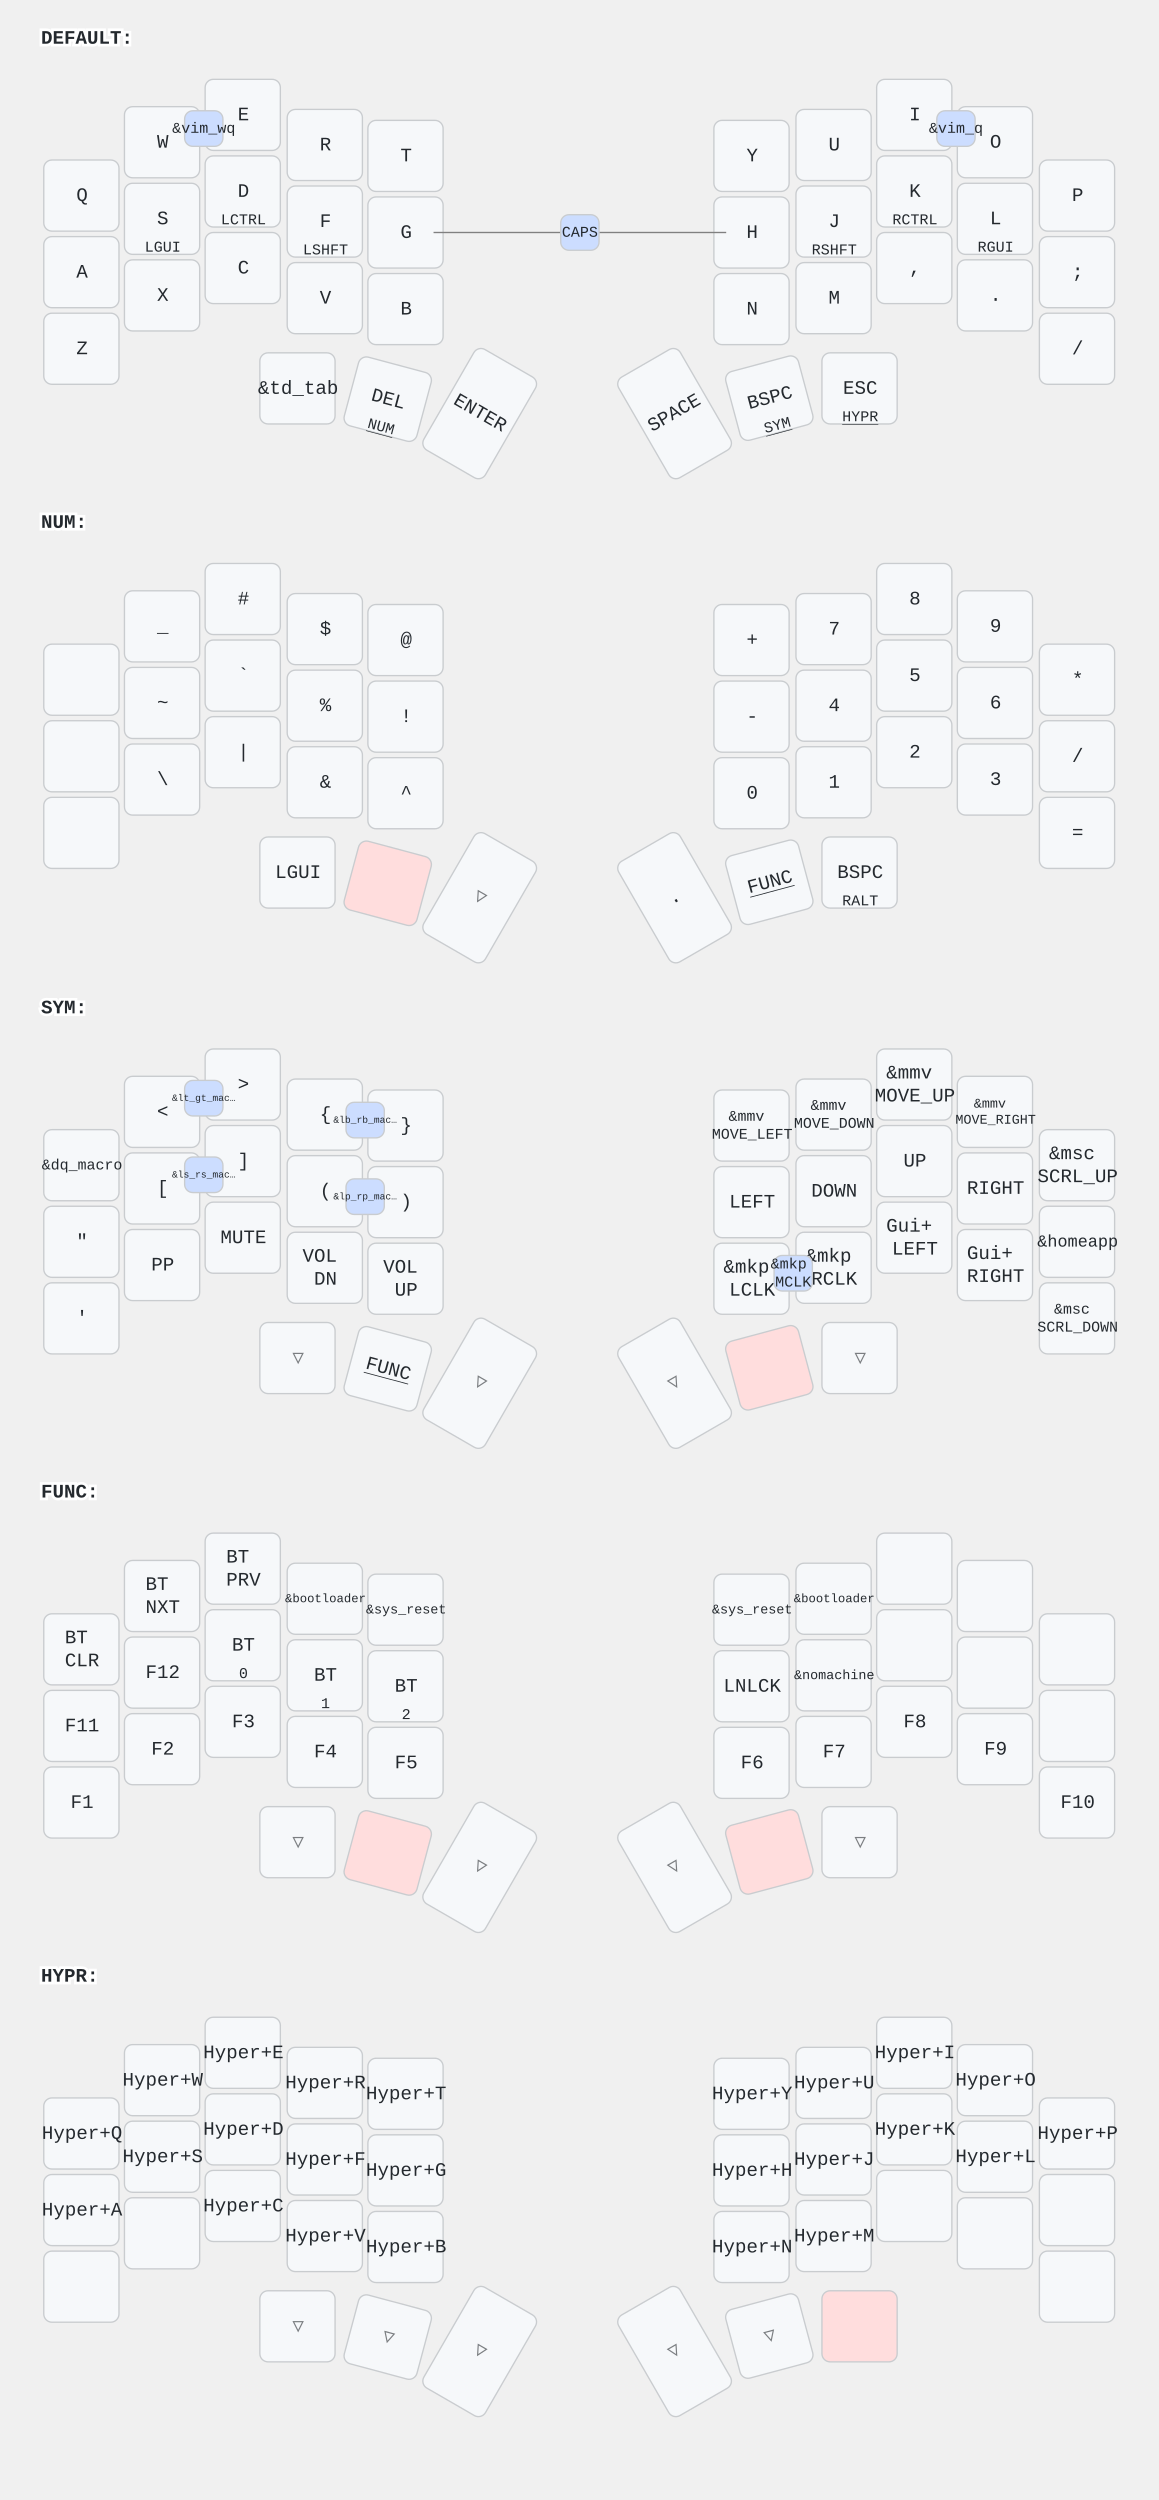
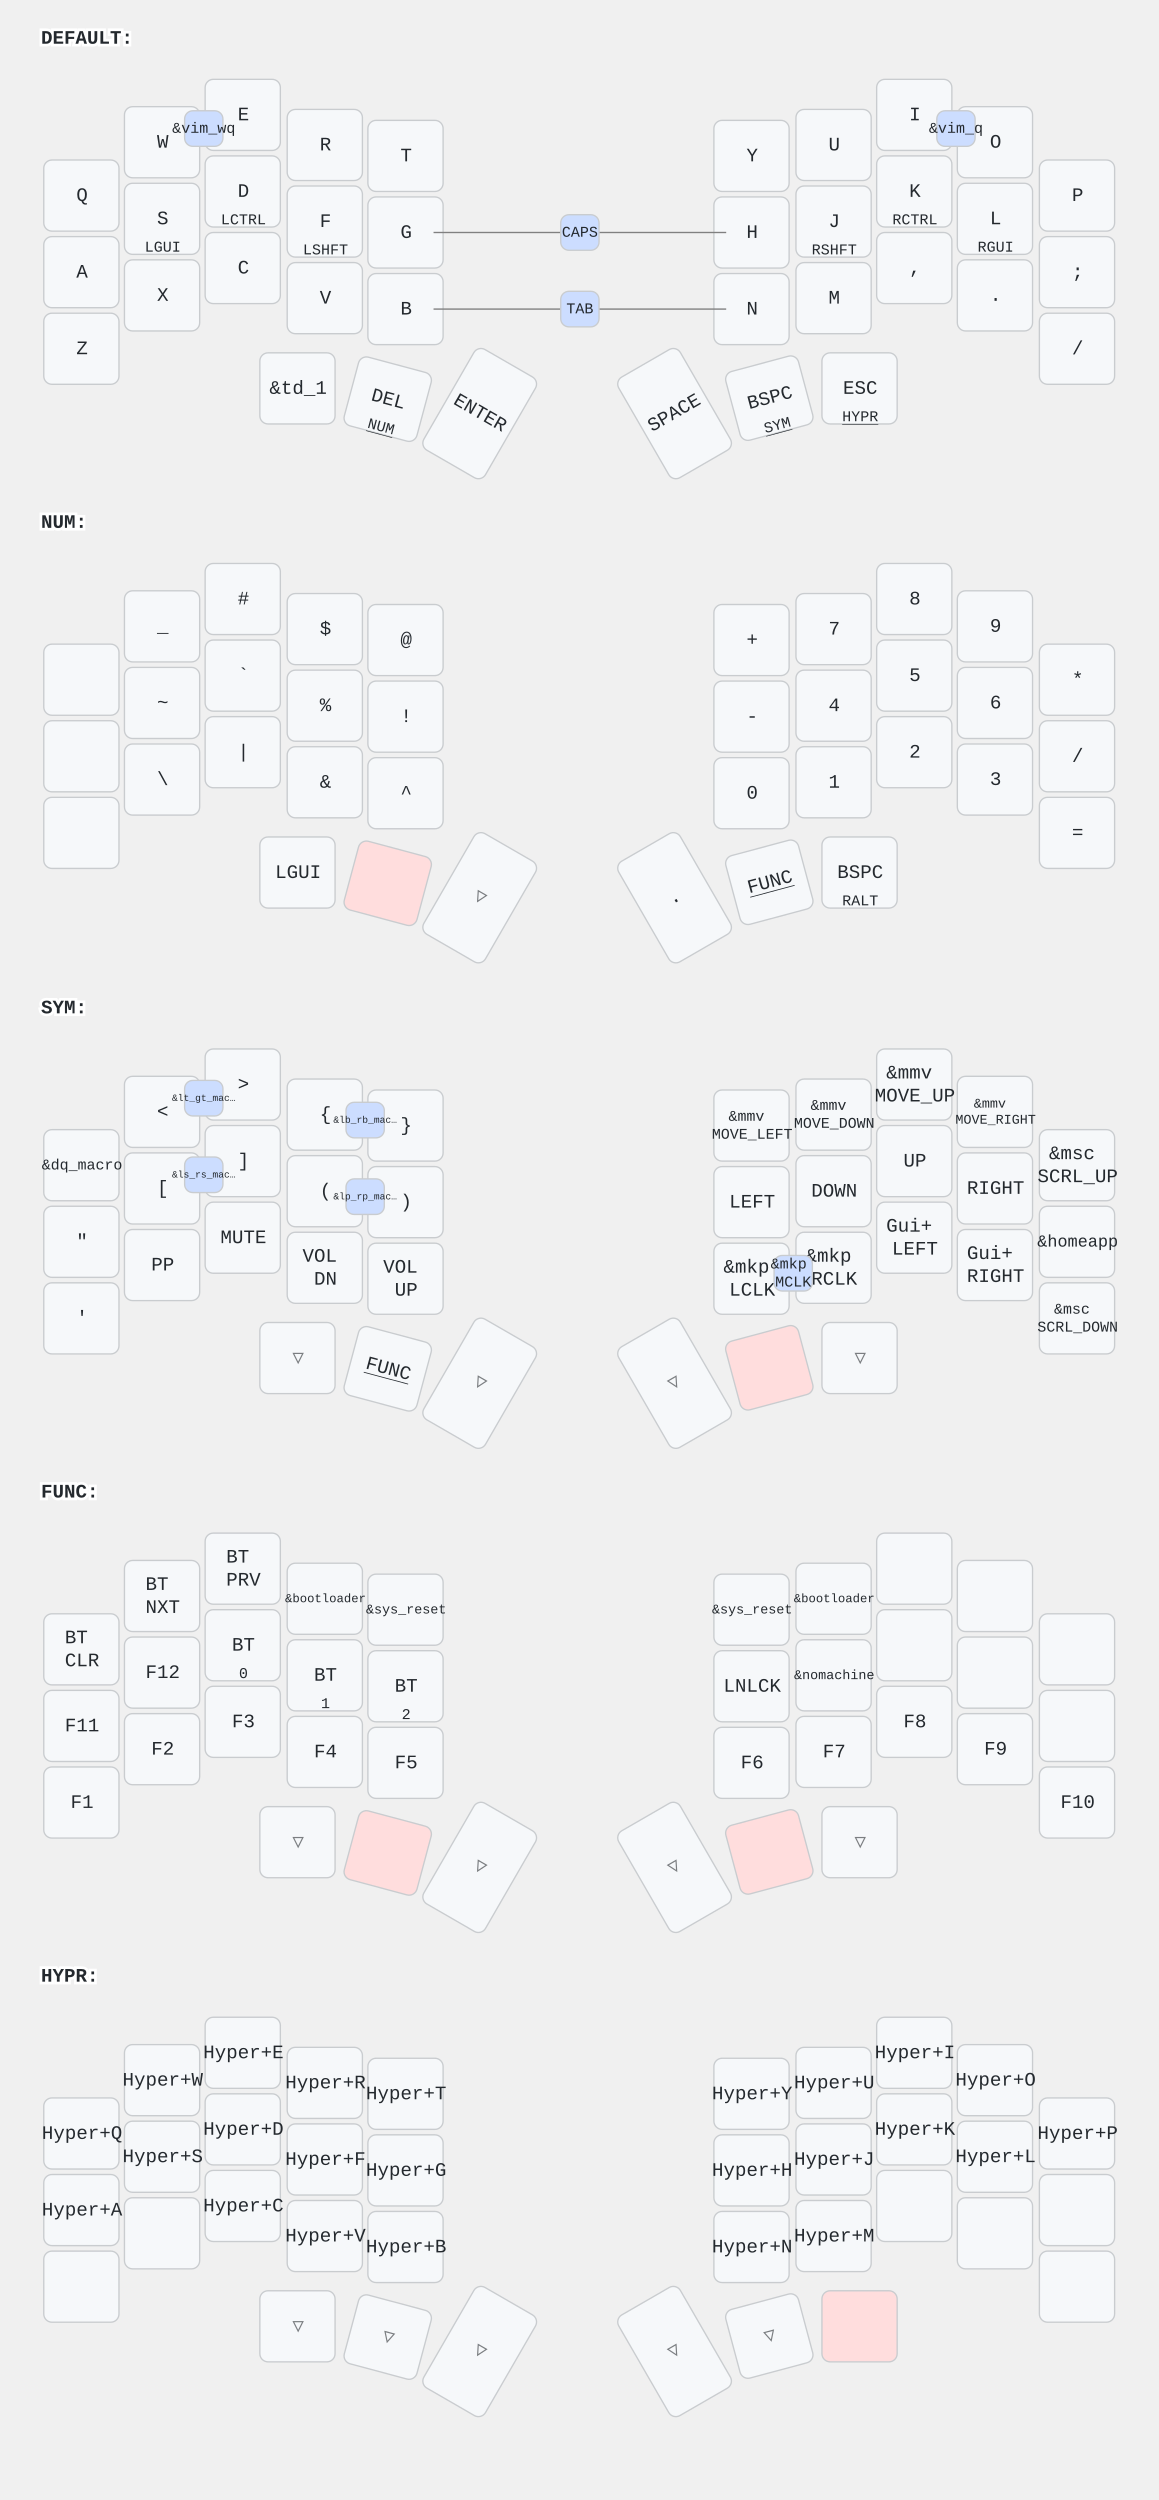
<svg xmlns="http://www.w3.org/2000/svg" width="847" height="1828" viewBox="0 0 847 1828" class="keymap">
  <style>/* inherit to force styles through use tags */
svg path {
    fill: inherit;
}

/* font and background color specifications */
svg.keymap {
    font-family: SFMono-Regular,Consolas,Liberation Mono,Menlo,monospace;
    font-size: 14px;
    font-kerning: normal;
    text-rendering: optimizeLegibility;
    fill: #24292e;
}

/* default key styling */
rect.key {
    fill: #f6f8fa;
}

rect.key, rect.combo {
    stroke: #c9cccf;
    stroke-width: 1;
}

/* default key side styling, only used is draw_key_sides is set */
rect.side {
    filter: brightness(90%);
}

/* color accent for combo boxes */
rect.combo, rect.combo-separate {
    fill: #cdf;
}

/* color accent for held keys */
rect.held, rect.combo.held {
    fill: #fdd;
}

/* color accent for ghost (optional) keys */
rect.ghost, rect.combo.ghost {
    stroke-dasharray: 4, 4;
    stroke-width: 2;
}

text {
    text-anchor: middle;
    dominant-baseline: middle;
}

/* styling for layer labels */
text.label {
    font-weight: bold;
    text-anchor: start;
    stroke: white;
    stroke-width: 4;
    paint-order: stroke;
}

/* styling for optional footer */
text.footer {
    text-anchor: end;
    dominant-baseline: auto;
    stroke: white;
    stroke-width: 4;
    paint-order: stroke;
}

/* styling for combo tap, and key non-tap label text */
text.combo, text.hold, text.shifted, text.left, text.right {
    font-size: 11px;
}

text.hold {
    text-anchor: middle;
    dominant-baseline: auto;
}

text.shifted {
    text-anchor: middle;
    dominant-baseline: hanging;
}

text.left {
    text-anchor: start;
}

text.right {
    text-anchor: end;
}

text.layer-activator {
    text-decoration: underline;
}

/* styling for hold/shifted label text in combo box */
text.combo.hold, text.combo.shifted, text.combo.left, text.combo.right {
    font-size: 8px;
}

/* lighter symbol for transparent keys */
text.trans {
    fill: #7b7e81;
}

/* styling for combo dendrons */
path.combo {
    stroke-width: 1;
    stroke: gray;
    fill: none;
}

/* Start Tabler Icons Cleanup */
/* cannot use height/width with glyphs */
.icon-tabler &gt; path {
    fill: inherit;
    stroke: inherit;
    stroke-width: 2;
}
/* hide tabler's default box */
.icon-tabler &gt; path[stroke="none"][fill="none"] {
    visibility: hidden;
}
/* End Tabler Icons Cleanup */
</style>
  <g transform="translate(30, 0)" class="layer-DEFAULT">
    <text x="0" y="28" class="label" id="DEFAULT">DEFAULT:</text>
    <g transform="translate(0, 56)">
      <g transform="translate(30, 87)" class="key keypos-0">
        <rect rx="6" ry="6" x="-28" y="-26" width="55" height="52" class="key" />
        <text x="0" y="0" class="key tap">Q</text>
      </g>
      <g transform="translate(89, 48)" class="key keypos-1">
        <rect rx="6" ry="6" x="-28" y="-26" width="55" height="52" class="key" />
        <text x="0" y="0" class="key tap">W</text>
      </g>
      <g transform="translate(148, 28)" class="key keypos-2">
        <rect rx="6" ry="6" x="-28" y="-26" width="55" height="52" class="key" />
        <text x="0" y="0" class="key tap">E</text>
      </g>
      <g transform="translate(208, 50)" class="key keypos-3">
        <rect rx="6" ry="6" x="-28" y="-26" width="55" height="52" class="key" />
        <text x="0" y="0" class="key tap">R</text>
      </g>
      <g transform="translate(267, 58)" class="key keypos-4">
        <rect rx="6" ry="6" x="-28" y="-26" width="55" height="52" class="key" />
        <text x="0" y="0" class="key tap">T</text>
      </g>
      <g transform="translate(520, 58)" class="key keypos-5">
        <rect rx="6" ry="6" x="-28" y="-26" width="55" height="52" class="key" />
        <text x="0" y="0" class="key tap">Y</text>
      </g>
      <g transform="translate(580, 50)" class="key keypos-6">
        <rect rx="6" ry="6" x="-28" y="-26" width="55" height="52" class="key" />
        <text x="0" y="0" class="key tap">U</text>
      </g>
      <g transform="translate(639, 28)" class="key keypos-7">
        <rect rx="6" ry="6" x="-28" y="-26" width="55" height="52" class="key" />
        <text x="0" y="0" class="key tap">I</text>
      </g>
      <g transform="translate(698, 48)" class="key keypos-8">
        <rect rx="6" ry="6" x="-28" y="-26" width="55" height="52" class="key" />
        <text x="0" y="0" class="key tap">O</text>
      </g>
      <g transform="translate(758, 87)" class="key keypos-9">
        <rect rx="6" ry="6" x="-28" y="-26" width="55" height="52" class="key" />
        <text x="0" y="0" class="key tap">P</text>
      </g>
      <g transform="translate(30, 143)" class="key keypos-10">
        <rect rx="6" ry="6" x="-28" y="-26" width="55" height="52" class="key" />
        <text x="0" y="0" class="key tap">A</text>
      </g>
      <g transform="translate(89, 104)" class="key keypos-11">
        <rect rx="6" ry="6" x="-28" y="-26" width="55" height="52" class="key" />
        <text x="0" y="0" class="key tap">S</text>
        <text x="0" y="24" class="key hold">LGUI</text>
      </g>
      <g transform="translate(148, 84)" class="key keypos-12">
        <rect rx="6" ry="6" x="-28" y="-26" width="55" height="52" class="key" />
        <text x="0" y="0" class="key tap">D</text>
        <text x="0" y="24" class="key hold">LCTRL</text>
      </g>
      <g transform="translate(208, 106)" class="key keypos-13">
        <rect rx="6" ry="6" x="-28" y="-26" width="55" height="52" class="key" />
        <text x="0" y="0" class="key tap">F</text>
        <text x="0" y="24" class="key hold">LSHFT</text>
      </g>
      <g transform="translate(267, 114)" class="key keypos-14">
        <rect rx="6" ry="6" x="-28" y="-26" width="55" height="52" class="key" />
        <text x="0" y="0" class="key tap">G</text>
      </g>
      <g transform="translate(520, 114)" class="key keypos-15">
        <rect rx="6" ry="6" x="-28" y="-26" width="55" height="52" class="key" />
        <text x="0" y="0" class="key tap">H</text>
      </g>
      <g transform="translate(580, 106)" class="key keypos-16">
        <rect rx="6" ry="6" x="-28" y="-26" width="55" height="52" class="key" />
        <text x="0" y="0" class="key tap">J</text>
        <text x="0" y="24" class="key hold">RSHFT</text>
      </g>
      <g transform="translate(639, 84)" class="key keypos-17">
        <rect rx="6" ry="6" x="-28" y="-26" width="55" height="52" class="key" />
        <text x="0" y="0" class="key tap">K</text>
        <text x="0" y="24" class="key hold">RCTRL</text>
      </g>
      <g transform="translate(698, 104)" class="key keypos-18">
        <rect rx="6" ry="6" x="-28" y="-26" width="55" height="52" class="key" />
        <text x="0" y="0" class="key tap">L</text>
        <text x="0" y="24" class="key hold">RGUI</text>
      </g>
      <g transform="translate(758, 143)" class="key keypos-19">
        <rect rx="6" ry="6" x="-28" y="-26" width="55" height="52" class="key" />
        <text x="0" y="0" class="key tap">;</text>
      </g>
      <g transform="translate(30, 199)" class="key keypos-20">
        <rect rx="6" ry="6" x="-28" y="-26" width="55" height="52" class="key" />
        <text x="0" y="0" class="key tap">Z</text>
      </g>
      <g transform="translate(89, 160)" class="key keypos-21">
        <rect rx="6" ry="6" x="-28" y="-26" width="55" height="52" class="key" />
        <text x="0" y="0" class="key tap">X</text>
      </g>
      <g transform="translate(148, 140)" class="key keypos-22">
        <rect rx="6" ry="6" x="-28" y="-26" width="55" height="52" class="key" />
        <text x="0" y="0" class="key tap">C</text>
      </g>
      <g transform="translate(208, 162)" class="key keypos-23">
        <rect rx="6" ry="6" x="-28" y="-26" width="55" height="52" class="key" />
        <text x="0" y="0" class="key tap">V</text>
      </g>
      <g transform="translate(267, 170)" class="key keypos-24">
        <rect rx="6" ry="6" x="-28" y="-26" width="55" height="52" class="key" />
        <text x="0" y="0" class="key tap">B</text>
      </g>
      <g transform="translate(520, 170)" class="key keypos-25">
        <rect rx="6" ry="6" x="-28" y="-26" width="55" height="52" class="key" />
        <text x="0" y="0" class="key tap">N</text>
      </g>
      <g transform="translate(580, 162)" class="key keypos-26">
        <rect rx="6" ry="6" x="-28" y="-26" width="55" height="52" class="key" />
        <text x="0" y="0" class="key tap">M</text>
      </g>
      <g transform="translate(639, 140)" class="key keypos-27">
        <rect rx="6" ry="6" x="-28" y="-26" width="55" height="52" class="key" />
        <text x="0" y="0" class="key tap">,</text>
      </g>
      <g transform="translate(698, 160)" class="key keypos-28">
        <rect rx="6" ry="6" x="-28" y="-26" width="55" height="52" class="key" />
        <text x="0" y="0" class="key tap">.</text>
      </g>
      <g transform="translate(758, 199)" class="key keypos-29">
        <rect rx="6" ry="6" x="-28" y="-26" width="55" height="52" class="key" />
        <text x="0" y="0" class="key tap">/</text>
      </g>
      <g transform="translate(188, 228)" class="key keypos-30">
        <rect rx="6" ry="6" x="-28" y="-26" width="55" height="52" class="key" />
-         <text x="0" y="0" class="key tap">&amp;td_tab</text>
+         <text x="0" y="0" class="key tap">&amp;td_1</text>
      </g>
      <g transform="translate(254, 236) rotate(15.0)" class="key keypos-31">
        <rect rx="6" ry="6" x="-28" y="-26" width="55" height="52" class="key" />
        <text x="0" y="0" class="key tap">DEL</text>
        <a href="#NUM">
          <text x="0" y="24" class="key hold layer-activator">NUM</text>
        </a>
      </g>
      <g transform="translate(321, 246) rotate(30.0)" class="key keypos-32">
        <rect rx="6" ry="6" x="-26" y="-42" width="52" height="85" class="key" />
        <text x="0" y="0" class="key tap">ENTER</text>
      </g>
      <g transform="translate(463, 246) rotate(-30.0)" class="key keypos-33">
        <rect rx="6" ry="6" x="-26" y="-42" width="52" height="85" class="key" />
        <text x="0" y="0" class="key tap">SPACE</text>
      </g>
      <g transform="translate(533, 235) rotate(-15.0)" class="key keypos-34">
        <rect rx="6" ry="6" x="-28" y="-26" width="55" height="52" class="key" />
        <text x="0" y="0" class="key tap">BSPC</text>
        <a href="#SYM">
          <text x="0" y="24" class="key hold layer-activator">SYM</text>
        </a>
      </g>
      <g transform="translate(599, 228)" class="key keypos-35">
        <rect rx="6" ry="6" x="-28" y="-26" width="55" height="52" class="key" />
        <text x="0" y="0" class="key tap">ESC</text>
        <a href="#HYPR">
          <text x="0" y="24" class="key hold layer-activator">HYPR</text>
        </a>
      </g>
      <g class="combo combopos-0">
        <rect rx="6" ry="6" x="105" y="25" width="28" height="26" class="combo" />
        <text x="119" y="38" class="combo tap">&amp;vim_wq</text>
      </g>
      <g class="combo combopos-1">
        <rect rx="6" ry="6" x="655" y="25" width="28" height="26" class="combo" />
        <text x="669" y="38" class="combo tap">&amp;vim_q</text>
      </g>
      <g class="combo combopos-2">
        <path d="M394,114 l-107,0" class="combo" />
        <path d="M394,114 l107,0" class="combo" />
        <rect rx="6" ry="6" x="380" y="101" width="28" height="26" class="combo" />
        <text x="394" y="114" class="combo tap">CAPS</text>
+       </g>
+       <g class="combo combopos-3">
+         <path d="M394,170 l-107,0" class="combo" />
+         <path d="M394,170 l107,0" class="combo" />
+         <rect rx="6" ry="6" x="380" y="157" width="28" height="26" class="combo" />
+         <text x="394" y="170" class="combo tap">TAB</text>
      </g>
    </g>
  </g>
  <g transform="translate(30, 354)" class="layer-NUM">
    <text x="0" y="28" class="label" id="NUM">NUM:</text>
    <g transform="translate(0, 56)">
      <g transform="translate(30, 87)" class="key keypos-0">
        <rect rx="6" ry="6" x="-28" y="-26" width="55" height="52" class="key" />
      </g>
      <g transform="translate(89, 48)" class="key keypos-1">
        <rect rx="6" ry="6" x="-28" y="-26" width="55" height="52" class="key" />
        <text x="0" y="0" class="key tap">_</text>
      </g>
      <g transform="translate(148, 28)" class="key keypos-2">
        <rect rx="6" ry="6" x="-28" y="-26" width="55" height="52" class="key" />
        <text x="0" y="0" class="key tap">#</text>
      </g>
      <g transform="translate(208, 50)" class="key keypos-3">
        <rect rx="6" ry="6" x="-28" y="-26" width="55" height="52" class="key" />
        <text x="0" y="0" class="key tap">$</text>
      </g>
      <g transform="translate(267, 58)" class="key keypos-4">
        <rect rx="6" ry="6" x="-28" y="-26" width="55" height="52" class="key" />
        <text x="0" y="0" class="key tap">@</text>
      </g>
      <g transform="translate(520, 58)" class="key keypos-5">
        <rect rx="6" ry="6" x="-28" y="-26" width="55" height="52" class="key" />
        <text x="0" y="0" class="key tap">+</text>
      </g>
      <g transform="translate(580, 50)" class="key keypos-6">
        <rect rx="6" ry="6" x="-28" y="-26" width="55" height="52" class="key" />
        <text x="0" y="0" class="key tap">7</text>
      </g>
      <g transform="translate(639, 28)" class="key keypos-7">
        <rect rx="6" ry="6" x="-28" y="-26" width="55" height="52" class="key" />
        <text x="0" y="0" class="key tap">8</text>
      </g>
      <g transform="translate(698, 48)" class="key keypos-8">
        <rect rx="6" ry="6" x="-28" y="-26" width="55" height="52" class="key" />
        <text x="0" y="0" class="key tap">9</text>
      </g>
      <g transform="translate(758, 87)" class="key keypos-9">
        <rect rx="6" ry="6" x="-28" y="-26" width="55" height="52" class="key" />
        <text x="0" y="0" class="key tap">*</text>
      </g>
      <g transform="translate(30, 143)" class="key keypos-10">
        <rect rx="6" ry="6" x="-28" y="-26" width="55" height="52" class="key" />
      </g>
      <g transform="translate(89, 104)" class="key keypos-11">
        <rect rx="6" ry="6" x="-28" y="-26" width="55" height="52" class="key" />
        <text x="0" y="0" class="key tap">~</text>
      </g>
      <g transform="translate(148, 84)" class="key keypos-12">
        <rect rx="6" ry="6" x="-28" y="-26" width="55" height="52" class="key" />
        <text x="0" y="0" class="key tap">`</text>
      </g>
      <g transform="translate(208, 106)" class="key keypos-13">
        <rect rx="6" ry="6" x="-28" y="-26" width="55" height="52" class="key" />
        <text x="0" y="0" class="key tap">%</text>
      </g>
      <g transform="translate(267, 114)" class="key keypos-14">
        <rect rx="6" ry="6" x="-28" y="-26" width="55" height="52" class="key" />
        <text x="0" y="0" class="key tap">!</text>
      </g>
      <g transform="translate(520, 114)" class="key keypos-15">
        <rect rx="6" ry="6" x="-28" y="-26" width="55" height="52" class="key" />
        <text x="0" y="0" class="key tap">-</text>
      </g>
      <g transform="translate(580, 106)" class="key keypos-16">
        <rect rx="6" ry="6" x="-28" y="-26" width="55" height="52" class="key" />
        <text x="0" y="0" class="key tap">4</text>
      </g>
      <g transform="translate(639, 84)" class="key keypos-17">
        <rect rx="6" ry="6" x="-28" y="-26" width="55" height="52" class="key" />
        <text x="0" y="0" class="key tap">5</text>
      </g>
      <g transform="translate(698, 104)" class="key keypos-18">
        <rect rx="6" ry="6" x="-28" y="-26" width="55" height="52" class="key" />
        <text x="0" y="0" class="key tap">6</text>
      </g>
      <g transform="translate(758, 143)" class="key keypos-19">
        <rect rx="6" ry="6" x="-28" y="-26" width="55" height="52" class="key" />
        <text x="0" y="0" class="key tap">/</text>
      </g>
      <g transform="translate(30, 199)" class="key keypos-20">
        <rect rx="6" ry="6" x="-28" y="-26" width="55" height="52" class="key" />
      </g>
      <g transform="translate(89, 160)" class="key keypos-21">
        <rect rx="6" ry="6" x="-28" y="-26" width="55" height="52" class="key" />
        <text x="0" y="0" class="key tap">\</text>
      </g>
      <g transform="translate(148, 140)" class="key keypos-22">
        <rect rx="6" ry="6" x="-28" y="-26" width="55" height="52" class="key" />
        <text x="0" y="0" class="key tap">|</text>
      </g>
      <g transform="translate(208, 162)" class="key keypos-23">
        <rect rx="6" ry="6" x="-28" y="-26" width="55" height="52" class="key" />
        <text x="0" y="0" class="key tap">&amp;</text>
      </g>
      <g transform="translate(267, 170)" class="key keypos-24">
        <rect rx="6" ry="6" x="-28" y="-26" width="55" height="52" class="key" />
        <text x="0" y="0" class="key tap">^</text>
      </g>
      <g transform="translate(520, 170)" class="key keypos-25">
        <rect rx="6" ry="6" x="-28" y="-26" width="55" height="52" class="key" />
        <text x="0" y="0" class="key tap">0</text>
      </g>
      <g transform="translate(580, 162)" class="key keypos-26">
        <rect rx="6" ry="6" x="-28" y="-26" width="55" height="52" class="key" />
        <text x="0" y="0" class="key tap">1</text>
      </g>
      <g transform="translate(639, 140)" class="key keypos-27">
        <rect rx="6" ry="6" x="-28" y="-26" width="55" height="52" class="key" />
        <text x="0" y="0" class="key tap">2</text>
      </g>
      <g transform="translate(698, 160)" class="key keypos-28">
        <rect rx="6" ry="6" x="-28" y="-26" width="55" height="52" class="key" />
        <text x="0" y="0" class="key tap">3</text>
      </g>
      <g transform="translate(758, 199)" class="key keypos-29">
        <rect rx="6" ry="6" x="-28" y="-26" width="55" height="52" class="key" />
        <text x="0" y="0" class="key tap">=</text>
      </g>
      <g transform="translate(188, 228)" class="key keypos-30">
        <rect rx="6" ry="6" x="-28" y="-26" width="55" height="52" class="key" />
        <text x="0" y="0" class="key tap">LGUI</text>
      </g>
      <g transform="translate(254, 236) rotate(15.0)" class="key held keypos-31">
        <rect rx="6" ry="6" x="-28" y="-26" width="55" height="52" class="key held" />
      </g>
      <g transform="translate(321, 246) rotate(30.0)" class="key trans keypos-32">
        <rect rx="6" ry="6" x="-26" y="-42" width="52" height="85" class="key trans" />
        <text x="0" y="0" class="key trans tap">▽</text>
      </g>
      <g transform="translate(463, 246) rotate(-30.0)" class="key keypos-33">
        <rect rx="6" ry="6" x="-26" y="-42" width="52" height="85" class="key" />
        <text x="0" y="0" class="key tap">.</text>
      </g>
      <g transform="translate(533, 235) rotate(-15.0)" class="key keypos-34">
        <rect rx="6" ry="6" x="-28" y="-26" width="55" height="52" class="key" />
        <a href="#FUNC">
          <text x="0" y="0" class="key tap layer-activator">FUNC</text>
        </a>
      </g>
      <g transform="translate(599, 228)" class="key keypos-35">
        <rect rx="6" ry="6" x="-28" y="-26" width="55" height="52" class="key" />
        <text x="0" y="0" class="key tap">BSPC</text>
        <text x="0" y="24" class="key hold">RALT</text>
      </g>
    </g>
  </g>
  <g transform="translate(30, 709)" class="layer-SYM">
    <text x="0" y="28" class="label" id="SYM">SYM:</text>
    <g transform="translate(0, 56)">
      <g transform="translate(30, 87)" class="key keypos-0">
        <rect rx="6" ry="6" x="-28" y="-26" width="55" height="52" class="key" />
        <text x="0" y="0" class="key tap">
          <tspan style="font-size: 78%">&amp;dq_macro</tspan>
        </text>
      </g>
      <g transform="translate(89, 48)" class="key keypos-1">
        <rect rx="6" ry="6" x="-28" y="-26" width="55" height="52" class="key" />
        <text x="0" y="0" class="key tap">&lt;</text>
      </g>
      <g transform="translate(148, 28)" class="key keypos-2">
        <rect rx="6" ry="6" x="-28" y="-26" width="55" height="52" class="key" />
        <text x="0" y="0" class="key tap">&gt;</text>
      </g>
      <g transform="translate(208, 50)" class="key keypos-3">
        <rect rx="6" ry="6" x="-28" y="-26" width="55" height="52" class="key" />
        <text x="0" y="0" class="key tap">{</text>
      </g>
      <g transform="translate(267, 58)" class="key keypos-4">
        <rect rx="6" ry="6" x="-28" y="-26" width="55" height="52" class="key" />
        <text x="0" y="0" class="key tap">}</text>
      </g>
      <g transform="translate(520, 58)" class="key keypos-5">
        <rect rx="6" ry="6" x="-28" y="-26" width="55" height="52" class="key" />
        <text x="0" y="0" class="key tap">
          <tspan x="0" dy="-0.6em" style="font-size: 78%">&amp;mmv</tspan>
          <tspan x="0" dy="1.2em" style="font-size: 78%">MOVE_LEFT</tspan>
        </text>
      </g>
      <g transform="translate(580, 50)" class="key keypos-6">
        <rect rx="6" ry="6" x="-28" y="-26" width="55" height="52" class="key" />
        <text x="0" y="0" class="key tap">
          <tspan x="0" dy="-0.6em" style="font-size: 78%">&amp;mmv</tspan>
          <tspan x="0" dy="1.2em" style="font-size: 78%">MOVE_DOWN</tspan>
        </text>
      </g>
      <g transform="translate(639, 28)" class="key keypos-7">
        <rect rx="6" ry="6" x="-28" y="-26" width="55" height="52" class="key" />
        <text x="0" y="0" class="key tap">
          <tspan x="0" dy="-0.6em">&amp;mmv</tspan>
          <tspan x="0" dy="1.2em">MOVE_UP</tspan>
        </text>
      </g>
      <g transform="translate(698, 48)" class="key keypos-8">
        <rect rx="6" ry="6" x="-28" y="-26" width="55" height="52" class="key" />
        <text x="0" y="0" class="key tap">
          <tspan x="0" dy="-0.6em" style="font-size: 70%">&amp;mmv</tspan>
          <tspan x="0" dy="1.2em" style="font-size: 70%">MOVE_RIGHT</tspan>
        </text>
      </g>
      <g transform="translate(758, 87)" class="key keypos-9">
        <rect rx="6" ry="6" x="-28" y="-26" width="55" height="52" class="key" />
        <text x="0" y="0" class="key tap">
          <tspan x="0" dy="-0.6em">&amp;msc</tspan>
          <tspan x="0" dy="1.2em">SCRL_UP</tspan>
        </text>
      </g>
      <g transform="translate(30, 143)" class="key keypos-10">
        <rect rx="6" ry="6" x="-28" y="-26" width="55" height="52" class="key" />
        <text x="0" y="0" class="key tap">"</text>
      </g>
      <g transform="translate(89, 104)" class="key keypos-11">
        <rect rx="6" ry="6" x="-28" y="-26" width="55" height="52" class="key" />
        <text x="0" y="0" class="key tap">[</text>
      </g>
      <g transform="translate(148, 84)" class="key keypos-12">
        <rect rx="6" ry="6" x="-28" y="-26" width="55" height="52" class="key" />
        <text x="0" y="0" class="key tap">]</text>
      </g>
      <g transform="translate(208, 106)" class="key keypos-13">
        <rect rx="6" ry="6" x="-28" y="-26" width="55" height="52" class="key" />
        <text x="0" y="0" class="key tap">(</text>
      </g>
      <g transform="translate(267, 114)" class="key keypos-14">
        <rect rx="6" ry="6" x="-28" y="-26" width="55" height="52" class="key" />
        <text x="0" y="0" class="key tap">)</text>
      </g>
      <g transform="translate(520, 114)" class="key keypos-15">
        <rect rx="6" ry="6" x="-28" y="-26" width="55" height="52" class="key" />
        <text x="0" y="0" class="key tap">LEFT</text>
      </g>
      <g transform="translate(580, 106)" class="key keypos-16">
        <rect rx="6" ry="6" x="-28" y="-26" width="55" height="52" class="key" />
        <text x="0" y="0" class="key tap">DOWN</text>
      </g>
      <g transform="translate(639, 84)" class="key keypos-17">
        <rect rx="6" ry="6" x="-28" y="-26" width="55" height="52" class="key" />
        <text x="0" y="0" class="key tap">UP</text>
      </g>
      <g transform="translate(698, 104)" class="key keypos-18">
        <rect rx="6" ry="6" x="-28" y="-26" width="55" height="52" class="key" />
        <text x="0" y="0" class="key tap">RIGHT</text>
      </g>
      <g transform="translate(758, 143)" class="key keypos-19">
        <rect rx="6" ry="6" x="-28" y="-26" width="55" height="52" class="key" />
        <text x="0" y="0" class="key tap">
          <tspan style="font-size: 88%">&amp;homeapp</tspan>
        </text>
      </g>
      <g transform="translate(30, 199)" class="key keypos-20">
        <rect rx="6" ry="6" x="-28" y="-26" width="55" height="52" class="key" />
        <text x="0" y="0" class="key tap">'</text>
      </g>
      <g transform="translate(89, 160)" class="key keypos-21">
        <rect rx="6" ry="6" x="-28" y="-26" width="55" height="52" class="key" />
        <text x="0" y="0" class="key tap">PP</text>
      </g>
      <g transform="translate(148, 140)" class="key keypos-22">
        <rect rx="6" ry="6" x="-28" y="-26" width="55" height="52" class="key" />
        <text x="0" y="0" class="key tap">MUTE</text>
      </g>
      <g transform="translate(208, 162)" class="key keypos-23">
        <rect rx="6" ry="6" x="-28" y="-26" width="55" height="52" class="key" />
        <text x="0" y="0" class="key tap">
          <tspan x="0" dy="-0.6em">VOL</tspan>
          <tspan x="0" dy="1.2em">DN</tspan>
        </text>
      </g>
      <g transform="translate(267, 170)" class="key keypos-24">
        <rect rx="6" ry="6" x="-28" y="-26" width="55" height="52" class="key" />
        <text x="0" y="0" class="key tap">
          <tspan x="0" dy="-0.6em">VOL</tspan>
          <tspan x="0" dy="1.2em">UP</tspan>
        </text>
      </g>
      <g transform="translate(520, 170)" class="key keypos-25">
        <rect rx="6" ry="6" x="-28" y="-26" width="55" height="52" class="key" />
        <text x="0" y="0" class="key tap">
          <tspan x="0" dy="-0.6em">&amp;mkp</tspan>
          <tspan x="0" dy="1.2em">LCLK</tspan>
        </text>
      </g>
      <g transform="translate(580, 162)" class="key keypos-26">
        <rect rx="6" ry="6" x="-28" y="-26" width="55" height="52" class="key" />
        <text x="0" y="0" class="key tap">
          <tspan x="0" dy="-0.6em">&amp;mkp</tspan>
          <tspan x="0" dy="1.2em">RCLK</tspan>
        </text>
      </g>
      <g transform="translate(639, 140)" class="key keypos-27">
        <rect rx="6" ry="6" x="-28" y="-26" width="55" height="52" class="key" />
        <text x="0" y="0" class="key tap">
          <tspan x="0" dy="-0.6em">Gui+</tspan>
          <tspan x="0" dy="1.2em">LEFT</tspan>
        </text>
      </g>
      <g transform="translate(698, 160)" class="key keypos-28">
        <rect rx="6" ry="6" x="-28" y="-26" width="55" height="52" class="key" />
        <text x="0" y="0" class="key tap">
          <tspan x="0" dy="-0.6em">Gui+</tspan>
          <tspan x="0" dy="1.2em">RIGHT</tspan>
        </text>
      </g>
      <g transform="translate(758, 199)" class="key keypos-29">
        <rect rx="6" ry="6" x="-28" y="-26" width="55" height="52" class="key" />
        <text x="0" y="0" class="key tap">
          <tspan x="0" dy="-0.6em" style="font-size: 78%">&amp;msc</tspan>
          <tspan x="0" dy="1.2em" style="font-size: 78%">SCRL_DOWN</tspan>
        </text>
      </g>
      <g transform="translate(188, 228)" class="key trans keypos-30">
        <rect rx="6" ry="6" x="-28" y="-26" width="55" height="52" class="key trans" />
        <text x="0" y="0" class="key trans tap">▽</text>
      </g>
      <g transform="translate(254, 236) rotate(15.0)" class="key keypos-31">
        <rect rx="6" ry="6" x="-28" y="-26" width="55" height="52" class="key" />
        <a href="#FUNC">
          <text x="0" y="0" class="key tap layer-activator">FUNC</text>
        </a>
      </g>
      <g transform="translate(321, 246) rotate(30.0)" class="key trans keypos-32">
        <rect rx="6" ry="6" x="-26" y="-42" width="52" height="85" class="key trans" />
        <text x="0" y="0" class="key trans tap">▽</text>
      </g>
      <g transform="translate(463, 246) rotate(-30.0)" class="key trans keypos-33">
        <rect rx="6" ry="6" x="-26" y="-42" width="52" height="85" class="key trans" />
        <text x="0" y="0" class="key trans tap">▽</text>
      </g>
      <g transform="translate(533, 235) rotate(-15.0)" class="key held keypos-34">
        <rect rx="6" ry="6" x="-28" y="-26" width="55" height="52" class="key held" />
      </g>
      <g transform="translate(599, 228)" class="key trans keypos-35">
        <rect rx="6" ry="6" x="-28" y="-26" width="55" height="52" class="key trans" />
        <text x="0" y="0" class="key trans tap">▽</text>
      </g>
      <g class="combo combopos-0">
        <rect rx="6" ry="6" x="105" y="25" width="28" height="26" class="combo" />
        <text x="119" y="38" class="combo tap">
          <tspan style="font-size: 64%">&amp;lt_gt_mac…</tspan>
        </text>
      </g>
      <g class="combo combopos-1">
        <rect rx="6" ry="6" x="223" y="41" width="28" height="26" class="combo" />
        <text x="237" y="54" class="combo tap">
          <tspan style="font-size: 64%">&amp;lb_rb_mac…</tspan>
        </text>
      </g>
      <g class="combo combopos-2">
        <rect rx="6" ry="6" x="223" y="97" width="28" height="26" class="combo" />
        <text x="237" y="110" class="combo tap">
          <tspan style="font-size: 64%">&amp;lp_rp_mac…</tspan>
        </text>
      </g>
      <g class="combo combopos-3">
        <rect rx="6" ry="6" x="105" y="81" width="28" height="26" class="combo" />
        <text x="119" y="94" class="combo tap">
          <tspan style="font-size: 64%">&amp;ls_rs_mac…</tspan>
        </text>
      </g>
      <g class="combo combopos-4">
        <rect rx="6" ry="6" x="536" y="153" width="28" height="26" class="combo" />
        <text x="550" y="166" class="combo tap">
          <tspan x="550" dy="-0.6em">&amp;mkp</tspan>
          <tspan x="550" dy="1.2em">MCLK</tspan>
        </text>
      </g>
    </g>
  </g>
  <g transform="translate(30, 1063)" class="layer-FUNC">
    <text x="0" y="28" class="label" id="FUNC">FUNC:</text>
    <g transform="translate(0, 56)">
      <g transform="translate(30, 87)" class="key keypos-0">
        <rect rx="6" ry="6" x="-28" y="-26" width="55" height="52" class="key" />
        <text x="0" y="0" class="key tap">
          <tspan x="0" dy="-0.6em">BT</tspan>
          <tspan x="0" dy="1.2em">CLR</tspan>
        </text>
      </g>
      <g transform="translate(89, 48)" class="key keypos-1">
        <rect rx="6" ry="6" x="-28" y="-26" width="55" height="52" class="key" />
        <text x="0" y="0" class="key tap">
          <tspan x="0" dy="-0.6em">BT</tspan>
          <tspan x="0" dy="1.2em">NXT</tspan>
        </text>
      </g>
      <g transform="translate(148, 28)" class="key keypos-2">
        <rect rx="6" ry="6" x="-28" y="-26" width="55" height="52" class="key" />
        <text x="0" y="0" class="key tap">
          <tspan x="0" dy="-0.6em">BT</tspan>
          <tspan x="0" dy="1.2em">PRV</tspan>
        </text>
      </g>
      <g transform="translate(208, 50)" class="key keypos-3">
        <rect rx="6" ry="6" x="-28" y="-26" width="55" height="52" class="key" />
        <text x="0" y="0" class="key tap">
          <tspan style="font-size: 64%">&amp;bootloader</tspan>
        </text>
      </g>
      <g transform="translate(267, 58)" class="key keypos-4">
        <rect rx="6" ry="6" x="-28" y="-26" width="55" height="52" class="key" />
        <text x="0" y="0" class="key tap">
          <tspan style="font-size: 70%">&amp;sys_reset</tspan>
        </text>
      </g>
      <g transform="translate(520, 58)" class="key keypos-5">
        <rect rx="6" ry="6" x="-28" y="-26" width="55" height="52" class="key" />
        <text x="0" y="0" class="key tap">
          <tspan style="font-size: 70%">&amp;sys_reset</tspan>
        </text>
      </g>
      <g transform="translate(580, 50)" class="key keypos-6">
        <rect rx="6" ry="6" x="-28" y="-26" width="55" height="52" class="key" />
        <text x="0" y="0" class="key tap">
          <tspan style="font-size: 64%">&amp;bootloader</tspan>
        </text>
      </g>
      <g transform="translate(639, 28)" class="key keypos-7">
        <rect rx="6" ry="6" x="-28" y="-26" width="55" height="52" class="key" />
      </g>
      <g transform="translate(698, 48)" class="key keypos-8">
        <rect rx="6" ry="6" x="-28" y="-26" width="55" height="52" class="key" />
      </g>
      <g transform="translate(758, 87)" class="key keypos-9">
        <rect rx="6" ry="6" x="-28" y="-26" width="55" height="52" class="key" />
      </g>
      <g transform="translate(30, 143)" class="key keypos-10">
        <rect rx="6" ry="6" x="-28" y="-26" width="55" height="52" class="key" />
        <text x="0" y="0" class="key tap">F11</text>
      </g>
      <g transform="translate(89, 104)" class="key keypos-11">
        <rect rx="6" ry="6" x="-28" y="-26" width="55" height="52" class="key" />
        <text x="0" y="0" class="key tap">F12</text>
      </g>
      <g transform="translate(148, 84)" class="key keypos-12">
        <rect rx="6" ry="6" x="-28" y="-26" width="55" height="52" class="key" />
        <text x="0" y="0" class="key tap">BT</text>
        <text x="0" y="24" class="key hold">0</text>
      </g>
      <g transform="translate(208, 106)" class="key keypos-13">
        <rect rx="6" ry="6" x="-28" y="-26" width="55" height="52" class="key" />
        <text x="0" y="0" class="key tap">BT</text>
        <text x="0" y="24" class="key hold">1</text>
      </g>
      <g transform="translate(267, 114)" class="key keypos-14">
        <rect rx="6" ry="6" x="-28" y="-26" width="55" height="52" class="key" />
        <text x="0" y="0" class="key tap">BT</text>
        <text x="0" y="24" class="key hold">2</text>
      </g>
      <g transform="translate(520, 114)" class="key keypos-15">
        <rect rx="6" ry="6" x="-28" y="-26" width="55" height="52" class="key" />
        <text x="0" y="0" class="key tap">LNLCK</text>
      </g>
      <g transform="translate(580, 106)" class="key keypos-16">
        <rect rx="6" ry="6" x="-28" y="-26" width="55" height="52" class="key" />
        <text x="0" y="0" class="key tap">
          <tspan style="font-size: 70%">&amp;nomachine</tspan>
        </text>
      </g>
      <g transform="translate(639, 84)" class="key keypos-17">
        <rect rx="6" ry="6" x="-28" y="-26" width="55" height="52" class="key" />
      </g>
      <g transform="translate(698, 104)" class="key keypos-18">
        <rect rx="6" ry="6" x="-28" y="-26" width="55" height="52" class="key" />
      </g>
      <g transform="translate(758, 143)" class="key keypos-19">
        <rect rx="6" ry="6" x="-28" y="-26" width="55" height="52" class="key" />
      </g>
      <g transform="translate(30, 199)" class="key keypos-20">
        <rect rx="6" ry="6" x="-28" y="-26" width="55" height="52" class="key" />
        <text x="0" y="0" class="key tap">F1</text>
      </g>
      <g transform="translate(89, 160)" class="key keypos-21">
        <rect rx="6" ry="6" x="-28" y="-26" width="55" height="52" class="key" />
        <text x="0" y="0" class="key tap">F2</text>
      </g>
      <g transform="translate(148, 140)" class="key keypos-22">
        <rect rx="6" ry="6" x="-28" y="-26" width="55" height="52" class="key" />
        <text x="0" y="0" class="key tap">F3</text>
      </g>
      <g transform="translate(208, 162)" class="key keypos-23">
        <rect rx="6" ry="6" x="-28" y="-26" width="55" height="52" class="key" />
        <text x="0" y="0" class="key tap">F4</text>
      </g>
      <g transform="translate(267, 170)" class="key keypos-24">
        <rect rx="6" ry="6" x="-28" y="-26" width="55" height="52" class="key" />
        <text x="0" y="0" class="key tap">F5</text>
      </g>
      <g transform="translate(520, 170)" class="key keypos-25">
        <rect rx="6" ry="6" x="-28" y="-26" width="55" height="52" class="key" />
        <text x="0" y="0" class="key tap">F6</text>
      </g>
      <g transform="translate(580, 162)" class="key keypos-26">
        <rect rx="6" ry="6" x="-28" y="-26" width="55" height="52" class="key" />
        <text x="0" y="0" class="key tap">F7</text>
      </g>
      <g transform="translate(639, 140)" class="key keypos-27">
        <rect rx="6" ry="6" x="-28" y="-26" width="55" height="52" class="key" />
        <text x="0" y="0" class="key tap">F8</text>
      </g>
      <g transform="translate(698, 160)" class="key keypos-28">
        <rect rx="6" ry="6" x="-28" y="-26" width="55" height="52" class="key" />
        <text x="0" y="0" class="key tap">F9</text>
      </g>
      <g transform="translate(758, 199)" class="key keypos-29">
        <rect rx="6" ry="6" x="-28" y="-26" width="55" height="52" class="key" />
        <text x="0" y="0" class="key tap">F10</text>
      </g>
      <g transform="translate(188, 228)" class="key trans keypos-30">
        <rect rx="6" ry="6" x="-28" y="-26" width="55" height="52" class="key trans" />
        <text x="0" y="0" class="key trans tap">▽</text>
      </g>
      <g transform="translate(254, 236) rotate(15.0)" class="key held keypos-31">
        <rect rx="6" ry="6" x="-28" y="-26" width="55" height="52" class="key held" />
      </g>
      <g transform="translate(321, 246) rotate(30.0)" class="key trans keypos-32">
        <rect rx="6" ry="6" x="-26" y="-42" width="52" height="85" class="key trans" />
        <text x="0" y="0" class="key trans tap">▽</text>
      </g>
      <g transform="translate(463, 246) rotate(-30.0)" class="key trans keypos-33">
        <rect rx="6" ry="6" x="-26" y="-42" width="52" height="85" class="key trans" />
        <text x="0" y="0" class="key trans tap">▽</text>
      </g>
      <g transform="translate(533, 235) rotate(-15.0)" class="key held keypos-34">
        <rect rx="6" ry="6" x="-28" y="-26" width="55" height="52" class="key held" />
      </g>
      <g transform="translate(599, 228)" class="key trans keypos-35">
        <rect rx="6" ry="6" x="-28" y="-26" width="55" height="52" class="key trans" />
        <text x="0" y="0" class="key trans tap">▽</text>
      </g>
    </g>
  </g>
  <g transform="translate(30, 1417)" class="layer-HYPR">
    <text x="0" y="28" class="label" id="HYPR">HYPR:</text>
    <g transform="translate(0, 56)">
      <g transform="translate(30, 87)" class="key keypos-0">
        <rect rx="6" ry="6" x="-28" y="-26" width="55" height="52" class="key" />
        <text x="0" y="0" class="key tap">Hyper+Q</text>
      </g>
      <g transform="translate(89, 48)" class="key keypos-1">
        <rect rx="6" ry="6" x="-28" y="-26" width="55" height="52" class="key" />
        <text x="0" y="0" class="key tap">Hyper+W</text>
      </g>
      <g transform="translate(148, 28)" class="key keypos-2">
        <rect rx="6" ry="6" x="-28" y="-26" width="55" height="52" class="key" />
        <text x="0" y="0" class="key tap">Hyper+E</text>
      </g>
      <g transform="translate(208, 50)" class="key keypos-3">
        <rect rx="6" ry="6" x="-28" y="-26" width="55" height="52" class="key" />
        <text x="0" y="0" class="key tap">Hyper+R</text>
      </g>
      <g transform="translate(267, 58)" class="key keypos-4">
        <rect rx="6" ry="6" x="-28" y="-26" width="55" height="52" class="key" />
        <text x="0" y="0" class="key tap">Hyper+T</text>
      </g>
      <g transform="translate(520, 58)" class="key keypos-5">
        <rect rx="6" ry="6" x="-28" y="-26" width="55" height="52" class="key" />
        <text x="0" y="0" class="key tap">Hyper+Y</text>
      </g>
      <g transform="translate(580, 50)" class="key keypos-6">
        <rect rx="6" ry="6" x="-28" y="-26" width="55" height="52" class="key" />
        <text x="0" y="0" class="key tap">Hyper+U</text>
      </g>
      <g transform="translate(639, 28)" class="key keypos-7">
        <rect rx="6" ry="6" x="-28" y="-26" width="55" height="52" class="key" />
        <text x="0" y="0" class="key tap">Hyper+I</text>
      </g>
      <g transform="translate(698, 48)" class="key keypos-8">
        <rect rx="6" ry="6" x="-28" y="-26" width="55" height="52" class="key" />
        <text x="0" y="0" class="key tap">Hyper+O</text>
      </g>
      <g transform="translate(758, 87)" class="key keypos-9">
        <rect rx="6" ry="6" x="-28" y="-26" width="55" height="52" class="key" />
        <text x="0" y="0" class="key tap">Hyper+P</text>
      </g>
      <g transform="translate(30, 143)" class="key keypos-10">
        <rect rx="6" ry="6" x="-28" y="-26" width="55" height="52" class="key" />
        <text x="0" y="0" class="key tap">Hyper+A</text>
      </g>
      <g transform="translate(89, 104)" class="key keypos-11">
        <rect rx="6" ry="6" x="-28" y="-26" width="55" height="52" class="key" />
        <text x="0" y="0" class="key tap">Hyper+S</text>
      </g>
      <g transform="translate(148, 84)" class="key keypos-12">
        <rect rx="6" ry="6" x="-28" y="-26" width="55" height="52" class="key" />
        <text x="0" y="0" class="key tap">Hyper+D</text>
      </g>
      <g transform="translate(208, 106)" class="key keypos-13">
        <rect rx="6" ry="6" x="-28" y="-26" width="55" height="52" class="key" />
        <text x="0" y="0" class="key tap">Hyper+F</text>
      </g>
      <g transform="translate(267, 114)" class="key keypos-14">
        <rect rx="6" ry="6" x="-28" y="-26" width="55" height="52" class="key" />
        <text x="0" y="0" class="key tap">Hyper+G</text>
      </g>
      <g transform="translate(520, 114)" class="key keypos-15">
        <rect rx="6" ry="6" x="-28" y="-26" width="55" height="52" class="key" />
        <text x="0" y="0" class="key tap">Hyper+H</text>
      </g>
      <g transform="translate(580, 106)" class="key keypos-16">
        <rect rx="6" ry="6" x="-28" y="-26" width="55" height="52" class="key" />
        <text x="0" y="0" class="key tap">Hyper+J</text>
      </g>
      <g transform="translate(639, 84)" class="key keypos-17">
        <rect rx="6" ry="6" x="-28" y="-26" width="55" height="52" class="key" />
        <text x="0" y="0" class="key tap">Hyper+K</text>
      </g>
      <g transform="translate(698, 104)" class="key keypos-18">
        <rect rx="6" ry="6" x="-28" y="-26" width="55" height="52" class="key" />
        <text x="0" y="0" class="key tap">Hyper+L</text>
      </g>
      <g transform="translate(758, 143)" class="key keypos-19">
        <rect rx="6" ry="6" x="-28" y="-26" width="55" height="52" class="key" />
      </g>
      <g transform="translate(30, 199)" class="key keypos-20">
        <rect rx="6" ry="6" x="-28" y="-26" width="55" height="52" class="key" />
      </g>
      <g transform="translate(89, 160)" class="key keypos-21">
        <rect rx="6" ry="6" x="-28" y="-26" width="55" height="52" class="key" />
      </g>
      <g transform="translate(148, 140)" class="key keypos-22">
        <rect rx="6" ry="6" x="-28" y="-26" width="55" height="52" class="key" />
        <text x="0" y="0" class="key tap">Hyper+C</text>
      </g>
      <g transform="translate(208, 162)" class="key keypos-23">
        <rect rx="6" ry="6" x="-28" y="-26" width="55" height="52" class="key" />
        <text x="0" y="0" class="key tap">Hyper+V</text>
      </g>
      <g transform="translate(267, 170)" class="key keypos-24">
        <rect rx="6" ry="6" x="-28" y="-26" width="55" height="52" class="key" />
        <text x="0" y="0" class="key tap">Hyper+B</text>
      </g>
      <g transform="translate(520, 170)" class="key keypos-25">
        <rect rx="6" ry="6" x="-28" y="-26" width="55" height="52" class="key" />
        <text x="0" y="0" class="key tap">Hyper+N</text>
      </g>
      <g transform="translate(580, 162)" class="key keypos-26">
        <rect rx="6" ry="6" x="-28" y="-26" width="55" height="52" class="key" />
        <text x="0" y="0" class="key tap">Hyper+M</text>
      </g>
      <g transform="translate(639, 140)" class="key keypos-27">
        <rect rx="6" ry="6" x="-28" y="-26" width="55" height="52" class="key" />
      </g>
      <g transform="translate(698, 160)" class="key keypos-28">
        <rect rx="6" ry="6" x="-28" y="-26" width="55" height="52" class="key" />
      </g>
      <g transform="translate(758, 199)" class="key keypos-29">
        <rect rx="6" ry="6" x="-28" y="-26" width="55" height="52" class="key" />
      </g>
      <g transform="translate(188, 228)" class="key trans keypos-30">
        <rect rx="6" ry="6" x="-28" y="-26" width="55" height="52" class="key trans" />
        <text x="0" y="0" class="key trans tap">▽</text>
      </g>
      <g transform="translate(254, 236) rotate(15.0)" class="key trans keypos-31">
        <rect rx="6" ry="6" x="-28" y="-26" width="55" height="52" class="key trans" />
        <text x="0" y="0" class="key trans tap">▽</text>
      </g>
      <g transform="translate(321, 246) rotate(30.0)" class="key trans keypos-32">
        <rect rx="6" ry="6" x="-26" y="-42" width="52" height="85" class="key trans" />
        <text x="0" y="0" class="key trans tap">▽</text>
      </g>
      <g transform="translate(463, 246) rotate(-30.0)" class="key trans keypos-33">
        <rect rx="6" ry="6" x="-26" y="-42" width="52" height="85" class="key trans" />
        <text x="0" y="0" class="key trans tap">▽</text>
      </g>
      <g transform="translate(533, 235) rotate(-15.0)" class="key trans keypos-34">
        <rect rx="6" ry="6" x="-28" y="-26" width="55" height="52" class="key trans" />
        <text x="0" y="0" class="key trans tap">▽</text>
      </g>
      <g transform="translate(599, 228)" class="key held keypos-35">
        <rect rx="6" ry="6" x="-28" y="-26" width="55" height="52" class="key held" />
      </g>
    </g>
  </g>
</svg>
